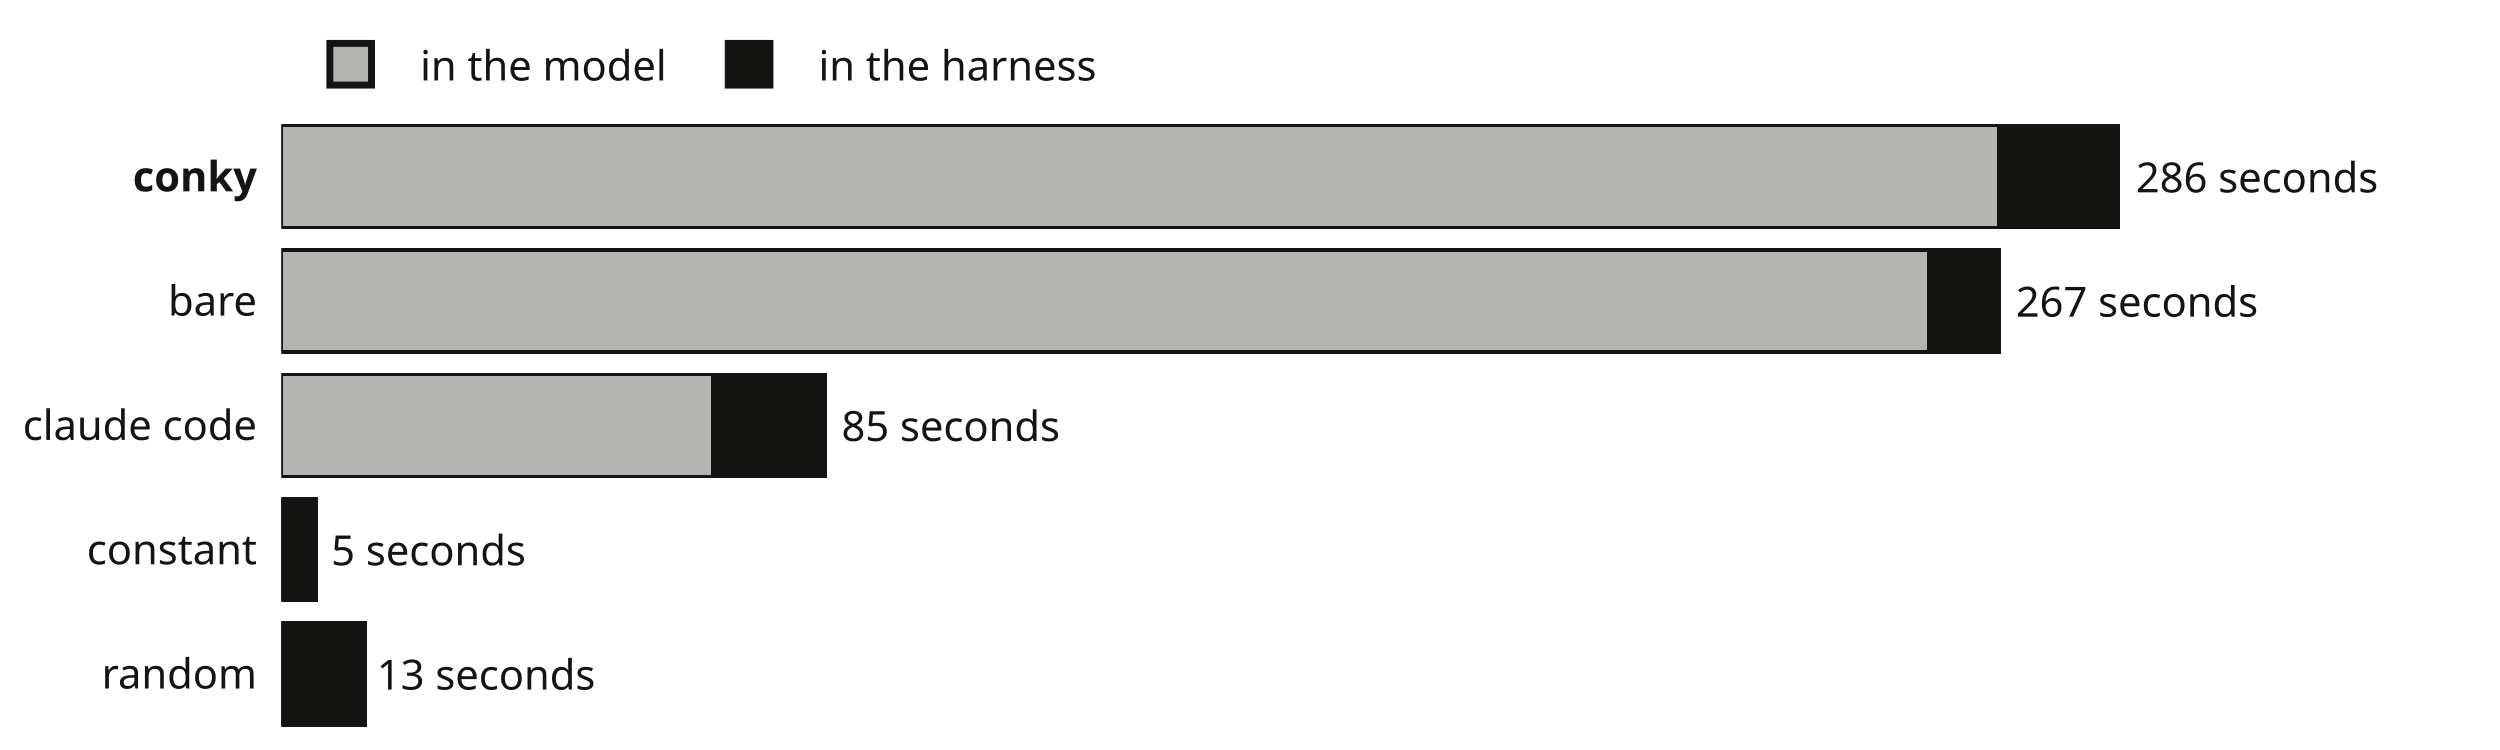
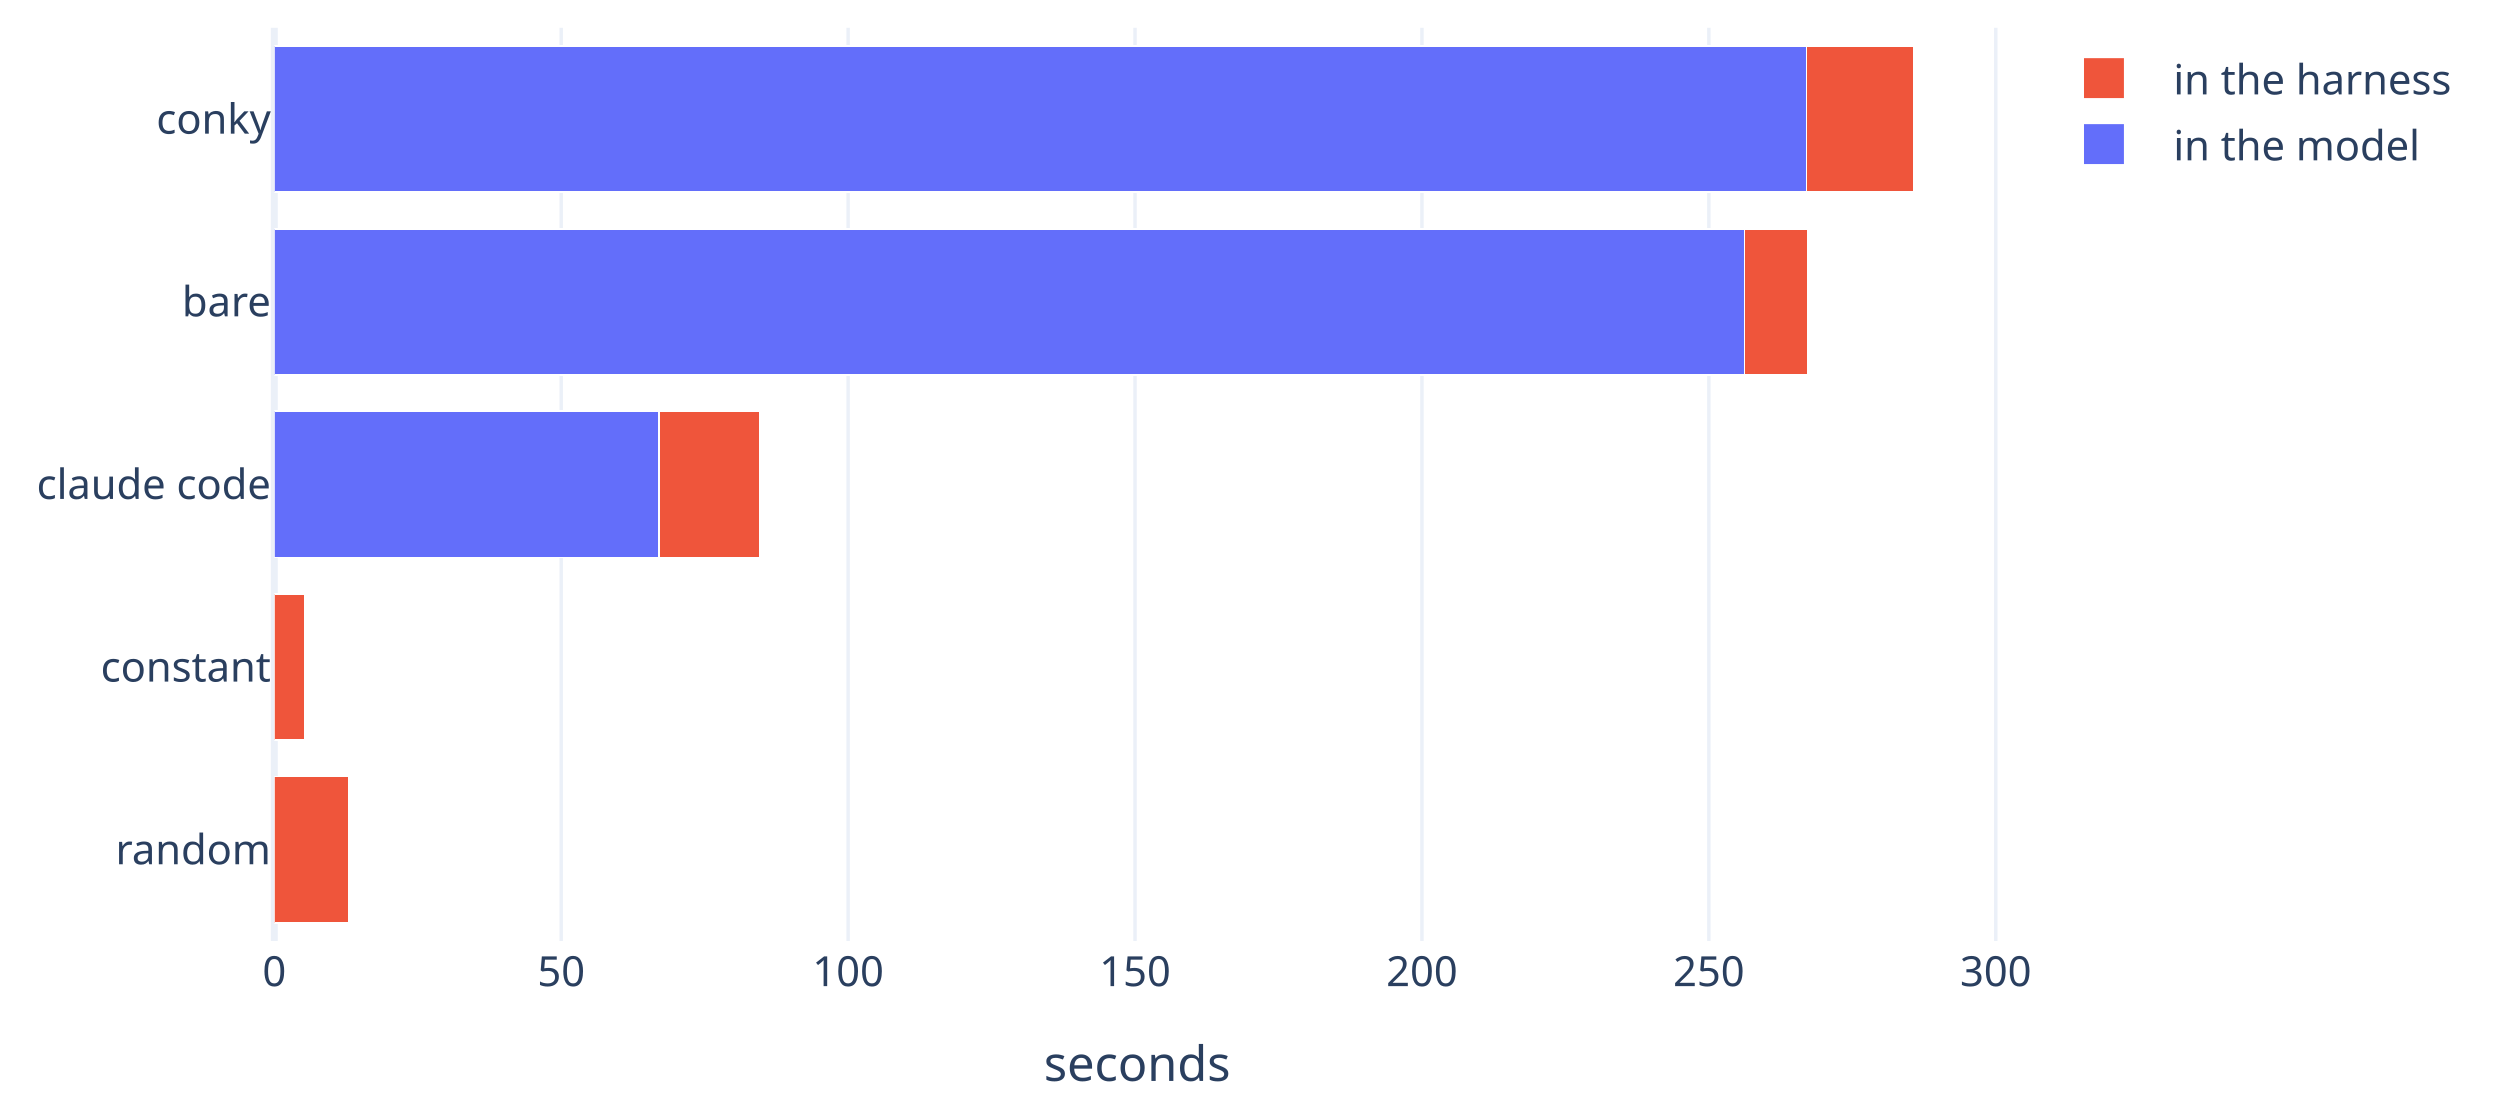
- <svg xmlns="http://www.w3.org/2000/svg" class="main-svg" width="720" height="216" style="" viewBox="0 0 720 216" font-family="-apple-system, BlinkMacSystemFont, &quot;Segoe UI&quot;, &quot;Noto Sans&quot;, Helvetica, Arial, sans-serif">
-   <rect x="0" y="0" width="720" height="216" style="fill: none;" />
+ <svg xmlns="http://www.w3.org/2000/svg" class="main-svg" width="720" height="320" style="" viewBox="0 0 720 320" font-family="-apple-system, BlinkMacSystemFont, &quot;Segoe UI&quot;, &quot;Noto Sans&quot;, Helvetica, Arial, sans-serif">
+   <rect x="0" y="0" width="720" height="320" style="fill: rgb(0, 0, 0); fill-opacity: 0;" />
  <defs id="defs-time-light">
    <g class="clips">
      <clipPath id="cliptime-lightxyplot" class="plotclip">
-         <rect width="635" height="179" />
+         <rect width="497" height="263" />
      </clipPath>
      <clipPath class="axesclip" id="cliptime-lightx">
-         <rect x="81" y="0" width="635" height="216" />
+         <rect x="79" y="0" width="497" height="320" />
      </clipPath>
      <clipPath class="axesclip" id="cliptime-lighty">
-         <rect x="0" y="33" width="720" height="179" />
+         <rect x="0" y="8" width="720" height="263" />
      </clipPath>
      <clipPath class="axesclip" id="cliptime-lightxy">
-         <rect x="81" y="33" width="635" height="179" />
+         <rect x="79" y="8" width="497" height="263" />
      </clipPath>
    </g>
    <g class="gradients" />
    <g class="patterns" />
  </defs>
  <g class="bglayer">
-     <rect class="bg" x="75" y="27" width="647" height="191" style="fill: none; stroke-width: 0;" />
+     <rect class="bg" x="79" y="8" width="497" height="263" style="fill: rgb(0, 0, 0); fill-opacity: 0; stroke-width: 0;" />
  </g>
  <g class="layer-below">
    <g class="imagelayer" />
    <g class="shapelayer" />
  </g>
  <g class="cartesianlayer">
    <g class="subplot xy">
      <g class="layer-subplot">
        <g class="shapelayer" />
        <g class="imagelayer" />
      </g>
      <g class="minor-gridlayer">
        <g class="x" />
        <g class="y" />
      </g>
      <g class="gridlayer">
-         <g class="x" />
+         <g class="x">
+           <path class="xgrid crisp" transform="translate(161.63,0)" d="M0,8v263" style="stroke: rgb(235, 240, 248); stroke-opacity: 1; stroke-width: 1px;" />
+           <path class="xgrid crisp" transform="translate(244.26,0)" d="M0,8v263" style="stroke: rgb(235, 240, 248); stroke-opacity: 1; stroke-width: 1px;" />
+           <path class="xgrid crisp" transform="translate(326.89,0)" d="M0,8v263" style="stroke: rgb(235, 240, 248); stroke-opacity: 1; stroke-width: 1px;" />
+           <path class="xgrid crisp" transform="translate(409.52,0)" d="M0,8v263" style="stroke: rgb(235, 240, 248); stroke-opacity: 1; stroke-width: 1px;" />
+           <path class="xgrid crisp" transform="translate(492.15,0)" d="M0,8v263" style="stroke: rgb(235, 240, 248); stroke-opacity: 1; stroke-width: 1px;" />
+           <path class="xgrid crisp" transform="translate(574.78,0)" d="M0,8v263" style="stroke: rgb(235, 240, 248); stroke-opacity: 1; stroke-width: 1px;" />
+         </g>
        <g class="y" />
      </g>
-       <g class="zerolinelayer" />
+       <g class="zerolinelayer">
+         <path class="xzl zl crisp" transform="translate(79,0)" d="M0,8v263" style="stroke: rgb(235, 240, 248); stroke-opacity: 1; stroke-width: 2px;" />
+       </g>
      <g class="layer-between">
        <g class="shapelayer" />
        <g class="imagelayer" />
      </g>
      <path class="xlines-below" />
      <path class="ylines-below" />
      <g class="overlines-below" />
      <g class="xaxislayer-below" />
      <g class="yaxislayer-below" />
      <g class="overaxes-below" />
      <g class="overplot">
-         <g class="xy" transform="translate(81,33)">
+         <g class="xy" transform="translate(79,8)" clip-path="url(#cliptime-lightxyplot)">
          <g class="barlayer mlayer">
            <g class="trace bars" shape-rendering="crispEdges" style="opacity: 1;">
              <g class="points">
                <g class="point">
-                   <path d="M0,32.58V3.22H494.53V32.58Z" clip-path="url(#cliptime-lightxyplot)" style="vector-effect: none; opacity: 1; stroke-width: 1px; fill: #b4b4b3; fill-opacity: 1; stroke: #141413; stroke-opacity: 1;" />
-                 </g>
-                 <g class="point">
-                   <path d="M0,68.38V39.02H474.53V68.38Z" clip-path="url(#cliptime-lightxyplot)" style="vector-effect: none; opacity: 1; stroke-width: 1px; fill: #b4b4b3; fill-opacity: 1; stroke: #141413; stroke-opacity: 1;" />
-                 </g>
-                 <g class="point">
-                   <path d="M0,104.18V74.82H124.28V104.18Z" clip-path="url(#cliptime-lightxyplot)" style="vector-effect: none; opacity: 1; stroke-width: 1px; fill: #b4b4b3; fill-opacity: 1; stroke: #141413; stroke-opacity: 1;" />
-                 </g>
-                 <g class="point">
-                   <path d="M0,0Z" clip-path="url(#cliptime-lightxyplot)" style="vector-effect: none; opacity: 1; stroke-width: 0px; fill: #b4b4b3; fill-opacity: 1; stroke: #141413; stroke-opacity: 1;" />
-                 </g>
-                 <g class="point">
-                   <path d="M0,0Z" clip-path="url(#cliptime-lightxyplot)" style="vector-effect: none; opacity: 1; stroke-width: 0px; fill: #b4b4b3; fill-opacity: 1; stroke: #141413; stroke-opacity: 1;" />
+                   <path d="M0,5.26V47.34H441.25V5.26Z" style="vector-effect: none; opacity: 1; stroke-width: 0.5px; fill: rgb(99, 110, 250); fill-opacity: 1; stroke: rgb(255, 255, 255); stroke-opacity: 1;" />
+                 </g>
+                 <g class="point">
+                   <path d="M0,57.86V99.94H423.4V57.86Z" style="vector-effect: none; opacity: 1; stroke-width: 0.5px; fill: rgb(99, 110, 250); fill-opacity: 1; stroke: rgb(255, 255, 255); stroke-opacity: 1;" />
+                 </g>
+                 <g class="point">
+                   <path d="M0,110.46V152.54H110.89V110.46Z" style="vector-effect: none; opacity: 1; stroke-width: 0.5px; fill: rgb(99, 110, 250); fill-opacity: 1; stroke: rgb(255, 255, 255); stroke-opacity: 1;" />
+                 </g>
+                 <g class="point">
+                   <path d="M0,163.06V205.14H0V163.06Z" style="vector-effect: none; opacity: 1; stroke-width: 0.5px; fill: rgb(99, 110, 250); fill-opacity: 1; stroke: rgb(255, 255, 255); stroke-opacity: 1;" />
+                 </g>
+                 <g class="point">
+                   <path d="M0,215.66V257.74H0V215.66Z" style="vector-effect: none; opacity: 1; stroke-width: 0.5px; fill: rgb(99, 110, 250); fill-opacity: 1; stroke: rgb(255, 255, 255); stroke-opacity: 1;" />
                </g>
              </g>
            </g>
            <g class="trace bars" shape-rendering="crispEdges" style="opacity: 1;">
              <g class="points">
                <g class="point">
-                   <path d="M494.53,32.58V3.22H529.17V32.58Z" clip-path="url(#cliptime-lightxyplot)" style="vector-effect: none; opacity: 1; stroke-width: 1px; fill: #141413; fill-opacity: 1; stroke: #141413; stroke-opacity: 1;" />
-                 </g>
-                 <g class="point">
-                   <path d="M474.53,68.38V39.02H494.9V68.38Z" clip-path="url(#cliptime-lightxyplot)" style="vector-effect: none; opacity: 1; stroke-width: 1px; fill: #141413; fill-opacity: 1; stroke: #141413; stroke-opacity: 1;" />
-                 </g>
-                 <g class="point">
-                   <path d="M124.28,104.18V74.82H156.69V104.18Z" clip-path="url(#cliptime-lightxyplot)" style="vector-effect: none; opacity: 1; stroke-width: 1px; fill: #141413; fill-opacity: 1; stroke: #141413; stroke-opacity: 1;" />
-                 </g>
-                 <g class="point">
-                   <path d="M0,139.98V110.62H10V139.98Z" clip-path="url(#cliptime-lightxyplot)" style="vector-effect: none; opacity: 1; stroke-width: 1px; fill: #141413; fill-opacity: 1; stroke: #141413; stroke-opacity: 1;" />
-                 </g>
-                 <g class="point">
-                   <path d="M0,175.78V146.42H24.08V175.78Z" clip-path="url(#cliptime-lightxyplot)" style="vector-effect: none; opacity: 1; stroke-width: 1px; fill: #141413; fill-opacity: 1; stroke: #141413; stroke-opacity: 1;" />
-                 </g>
-               </g>
-             </g>
-             <g class="trace bars" shape-rendering="crispEdges" style="opacity: 1;">
-               <g class="points">
-                 <g class="point">
-                   <path d="M0,0Z" clip-path="url(#cliptime-lightxyplot)" style="vector-effect: none; opacity: 1; stroke-width: 0px; fill: none;" />
-                   <text class="bartext bartext-outside" text-anchor="middle" data-notex="1" x="0" y="0" style="font-size: 12px; fill: #141413; fill-opacity: 1; white-space: pre;" transform="translate(569.0294,22.4)">286 seconds</text>
-                 </g>
-                 <g class="point">
-                   <path d="M0,0Z" clip-path="url(#cliptime-lightxyplot)" style="vector-effect: none; opacity: 1; stroke-width: 0px; fill: none;" />
-                   <text class="bartext bartext-outside" text-anchor="middle" data-notex="1" x="0" y="0" style="font-size: 12px; fill: #141413; fill-opacity: 1; white-space: pre;" transform="translate(534.4391,58.2)">267 seconds</text>
-                 </g>
-                 <g class="point">
-                   <path d="M0,0Z" clip-path="url(#cliptime-lightxyplot)" style="vector-effect: none; opacity: 1; stroke-width: 0px; fill: none;" />
-                   <text class="bartext bartext-outside" text-anchor="middle" data-notex="1" x="0" y="0" style="font-size: 12px; fill: #141413; fill-opacity: 1; white-space: pre;" transform="translate(192.815,94)">85 seconds</text>
-                 </g>
-                 <g class="point">
-                   <path d="M0,0Z" clip-path="url(#cliptime-lightxyplot)" style="vector-effect: none; opacity: 1; stroke-width: 0px; fill: none;" />
-                   <text class="bartext bartext-outside" text-anchor="middle" data-notex="1" x="0" y="0" style="font-size: 12px; fill: #141413; fill-opacity: 1; white-space: pre;" transform="translate(42.41406,129.8)">5 seconds</text>
-                 </g>
-                 <g class="point">
-                   <path d="M0,0Z" clip-path="url(#cliptime-lightxyplot)" style="vector-effect: none; opacity: 1; stroke-width: 0px; fill: none;" />
-                   <text class="bartext bartext-outside" text-anchor="middle" data-notex="1" x="0" y="0" style="font-size: 12px; fill: #141413; fill-opacity: 1; white-space: pre;" transform="translate(58.99406,165.6)">13 seconds</text>
+                   <path d="M441.25,5.26V47.34H472.15V5.26Z" style="vector-effect: none; opacity: 1; stroke-width: 0.5px; fill: rgb(239, 85, 59); fill-opacity: 1; stroke: rgb(255, 255, 255); stroke-opacity: 1;" />
+                 </g>
+                 <g class="point">
+                   <path d="M423.4,57.86V99.94H441.58V57.86Z" style="vector-effect: none; opacity: 1; stroke-width: 0.5px; fill: rgb(239, 85, 59); fill-opacity: 1; stroke: rgb(255, 255, 255); stroke-opacity: 1;" />
+                 </g>
+                 <g class="point">
+                   <path d="M110.89,110.46V152.54H139.81V110.46Z" style="vector-effect: none; opacity: 1; stroke-width: 0.5px; fill: rgb(239, 85, 59); fill-opacity: 1; stroke: rgb(255, 255, 255); stroke-opacity: 1;" />
+                 </g>
+                 <g class="point">
+                   <path d="M0,163.06V205.14H8.92V163.06Z" style="vector-effect: none; opacity: 1; stroke-width: 0.5px; fill: rgb(239, 85, 59); fill-opacity: 1; stroke: rgb(255, 255, 255); stroke-opacity: 1;" />
+                 </g>
+                 <g class="point">
+                   <path d="M0,215.66V257.74H21.48V215.66Z" style="vector-effect: none; opacity: 1; stroke-width: 0.5px; fill: rgb(239, 85, 59); fill-opacity: 1; stroke: rgb(255, 255, 255); stroke-opacity: 1;" />
                </g>
              </g>
            </g>
          </g>
        </g>
      </g>
      <g class="zerolinelayer-above" />
      <path class="xlines-above crisp" d="M0,0" style="fill: none;" />
      <path class="ylines-above crisp" d="M0,0" style="fill: none;" />
      <g class="overlines-above" />
-       <g class="xaxislayer-above" />
+       <g class="xaxislayer-above">
+         <g class="xtick">
+           <text text-anchor="middle" x="0" y="284" transform="translate(79,0)" style="font-size: 12px; fill: rgb(42, 63, 95); fill-opacity: 1; white-space: pre;">0</text>
+         </g>
+         <g class="xtick">
+           <text text-anchor="middle" x="0" y="284" style="font-size: 12px; fill: rgb(42, 63, 95); fill-opacity: 1; white-space: pre;" transform="translate(161.63,0)">50</text>
+         </g>
+         <g class="xtick">
+           <text text-anchor="middle" x="0" y="284" style="font-size: 12px; fill: rgb(42, 63, 95); fill-opacity: 1; white-space: pre;" transform="translate(244.26,0)">100</text>
+         </g>
+         <g class="xtick">
+           <text text-anchor="middle" x="0" y="284" style="font-size: 12px; fill: rgb(42, 63, 95); fill-opacity: 1; white-space: pre;" transform="translate(326.89,0)">150</text>
+         </g>
+         <g class="xtick">
+           <text text-anchor="middle" x="0" y="284" style="font-size: 12px; fill: rgb(42, 63, 95); fill-opacity: 1; white-space: pre;" transform="translate(409.52,0)">200</text>
+         </g>
+         <g class="xtick">
+           <text text-anchor="middle" x="0" y="284" style="font-size: 12px; fill: rgb(42, 63, 95); fill-opacity: 1; white-space: pre;" transform="translate(492.15,0)">250</text>
+         </g>
+         <g class="xtick">
+           <text text-anchor="middle" x="0" y="284" style="font-size: 12px; fill: rgb(42, 63, 95); fill-opacity: 1; white-space: pre;" transform="translate(574.78,0)">300</text>
+         </g>
+       </g>
      <g class="yaxislayer-above">
        <g class="ytick">
-           <text text-anchor="end" x="74" y="4.2" transform="translate(0,194.1)" style="font-size: 12px; fill: #141413; fill-opacity: 1; white-space: pre;">random</text>
-         </g>
-         <g class="ytick">
-           <text text-anchor="end" x="74" y="4.2" transform="translate(0,158.3)" style="font-size: 12px; fill: #141413; fill-opacity: 1; white-space: pre;">constant</text>
-         </g>
-         <g class="ytick">
-           <text text-anchor="end" x="74" y="4.2" transform="translate(0,122.5)" style="font-size: 12px; fill: #141413; fill-opacity: 1; white-space: pre;">claude code</text>
-         </g>
-         <g class="ytick">
-           <text text-anchor="end" x="74" y="4.2" transform="translate(0,86.7)" style="font-size: 12px; fill: #141413; fill-opacity: 1; white-space: pre;">bare</text>
-         </g>
-         <g class="ytick">
-           <text text-anchor="end" x="74" y="4.2" transform="translate(0,50.9)" style="font-size: 12px; fill: #141413; fill-opacity: 1; white-space: pre;">
-             <tspan style="font-weight:bold">conky</tspan>
-           </text>
+           <text text-anchor="end" x="78" y="4.2" transform="translate(0,244.7)" style="font-size: 12px; fill: rgb(42, 63, 95); fill-opacity: 1; white-space: pre;">random</text>
+         </g>
+         <g class="ytick">
+           <text text-anchor="end" x="78" y="4.2" transform="translate(0,192.1)" style="font-size: 12px; fill: rgb(42, 63, 95); fill-opacity: 1; white-space: pre;">constant</text>
+         </g>
+         <g class="ytick">
+           <text text-anchor="end" x="78" y="4.2" transform="translate(0,139.5)" style="font-size: 12px; fill: rgb(42, 63, 95); fill-opacity: 1; white-space: pre;">claude code</text>
+         </g>
+         <g class="ytick">
+           <text text-anchor="end" x="78" y="4.2" transform="translate(0,86.9)" style="font-size: 12px; fill: rgb(42, 63, 95); fill-opacity: 1; white-space: pre;">bare</text>
+         </g>
+         <g class="ytick">
+           <text text-anchor="end" x="78" y="4.2" transform="translate(0,34.3)" style="font-size: 12px; fill: rgb(42, 63, 95); fill-opacity: 1; white-space: pre;">conky</text>
        </g>
      </g>
      <g class="overaxes-above" />
    </g>
  </g>
  <g class="polarlayer" />
  <g class="smithlayer" />
  <g class="ternarylayer" />
  <g class="geolayer" />
  <g class="funnelarealayer" />
  <g class="pielayer" />
  <g class="iciclelayer" />
  <g class="treemaplayer" />
  <g class="sunburstlayer" />
  <g class="glimages" />
  <defs id="topdefs-time-light">
    <g class="clips" />
    <clipPath id="legendtime-light">
-       <rect width="240" height="29" x="0" y="0" />
+       <rect width="126" height="48" x="0" y="0" />
    </clipPath>
  </defs>
  <g class="layer-above">
    <g class="imagelayer" />
    <g class="shapelayer" />
  </g>
  <g class="infolayer">
-     <g class="legend" pointer-events="all" transform="translate(81,4)">
-       <rect class="bg" shape-rendering="crispEdges" style="stroke: #141413; stroke-opacity: 1; fill: none; stroke-width: 0px;" width="240" height="29" x="0" y="0" />
+     <g class="legend" pointer-events="all" transform="translate(585.94,8)">
+       <rect class="bg" shape-rendering="crispEdges" style="stroke: rgb(68, 68, 68); stroke-opacity: 1; fill: rgb(0, 0, 0); fill-opacity: 0; stroke-width: 0px;" width="126" height="48" x="0" y="0" />
      <g class="scrollbox" transform="" clip-path="url(#legendtime-light)">
        <g class="groups">
          <g class="traces" transform="translate(0,14.5)" style="opacity: 1;">
-             <text class="legendtext" text-anchor="start" x="40" y="4.68" style="font-size: 12px; fill: #141413; fill-opacity: 1; white-space: pre;">in the model</text>
+             <text class="legendtext" text-anchor="start" x="40" y="4.68" style="font-size: 12px; fill: rgb(42, 63, 95); fill-opacity: 1; white-space: pre;">in the harness</text>
            <g class="layers" style="opacity: 1;">
              <g class="legendfill" />
              <g class="legendlines" />
              <g class="legendsymbols">
                <g class="legendpoints">
-                   <path class="legendundefined" d="M6,6H-6V-6H6Z" transform="translate(20,0)" style="stroke-width: 2px; fill: #b4b4b3; fill-opacity: 1; stroke: #141413; stroke-opacity: 1;" />
-                 </g>
-               </g>
-             </g>
-             <rect class="legendtoggle" x="0" y="-9.5" width="112.234" height="19" style="fill: none;" />
+                   <path class="legendundefined" d="M6,6H-6V-6H6Z" transform="translate(20,0)" style="stroke-width: 0.5px; fill: rgb(239, 85, 59); fill-opacity: 1; stroke: rgb(255, 255, 255); stroke-opacity: 1;" />
+                 </g>
+               </g>
+             </g>
+             <rect class="legendtoggle" x="0" y="-9.5" width="120.062" height="19" style="fill: rgb(0, 0, 0); fill-opacity: 0;" />
          </g>
-           <g class="traces" transform="translate(114.7344,14.5)" style="opacity: 1;">
-             <text class="legendtext" text-anchor="start" x="40" y="4.68" style="font-size: 12px; fill: #141413; fill-opacity: 1; white-space: pre;">in the harness</text>
+           <g class="traces" transform="translate(0,33.5)" style="opacity: 1;">
+             <text class="legendtext" text-anchor="start" x="40" y="4.68" style="font-size: 12px; fill: rgb(42, 63, 95); fill-opacity: 1; white-space: pre;">in the model</text>
            <g class="layers" style="opacity: 1;">
              <g class="legendfill" />
              <g class="legendlines" />
              <g class="legendsymbols">
                <g class="legendpoints">
-                   <path class="legendundefined" d="M6,6H-6V-6H6Z" transform="translate(20,0)" style="stroke-width: 2px; fill: #141413; fill-opacity: 1; stroke: #141413; stroke-opacity: 1;" />
-                 </g>
-               </g>
-             </g>
-             <rect class="legendtoggle" x="0" y="-9.5" width="122.562" height="19" style="fill: none;" />
+                   <path class="legendundefined" d="M6,6H-6V-6H6Z" transform="translate(20,0)" style="stroke-width: 0.5px; fill: rgb(99, 110, 250); fill-opacity: 1; stroke: rgb(255, 255, 255); stroke-opacity: 1;" />
+                 </g>
+               </g>
+             </g>
+             <rect class="legendtoggle" x="0" y="-9.5" width="120.062" height="19" style="fill: rgb(0, 0, 0); fill-opacity: 0;" />
          </g>
        </g>
      </g>
+       <rect class="scrollbar" rx="20" ry="3" width="0" height="0" style="fill: rgb(128, 139, 164); fill-opacity: 1;" x="0" y="0" />
    </g>
    <g class="g-gtitle" />
+     <g class="g-xtitle">
+       <text class="xtitle" x="327.5" y="311.3" text-anchor="middle" style="opacity: 1; font-size: 14px; fill: rgb(42, 63, 95); fill-opacity: 1; white-space: pre;">seconds</text>
+     </g>
    <g class="g-ytitle" />
  </g>
</svg>
